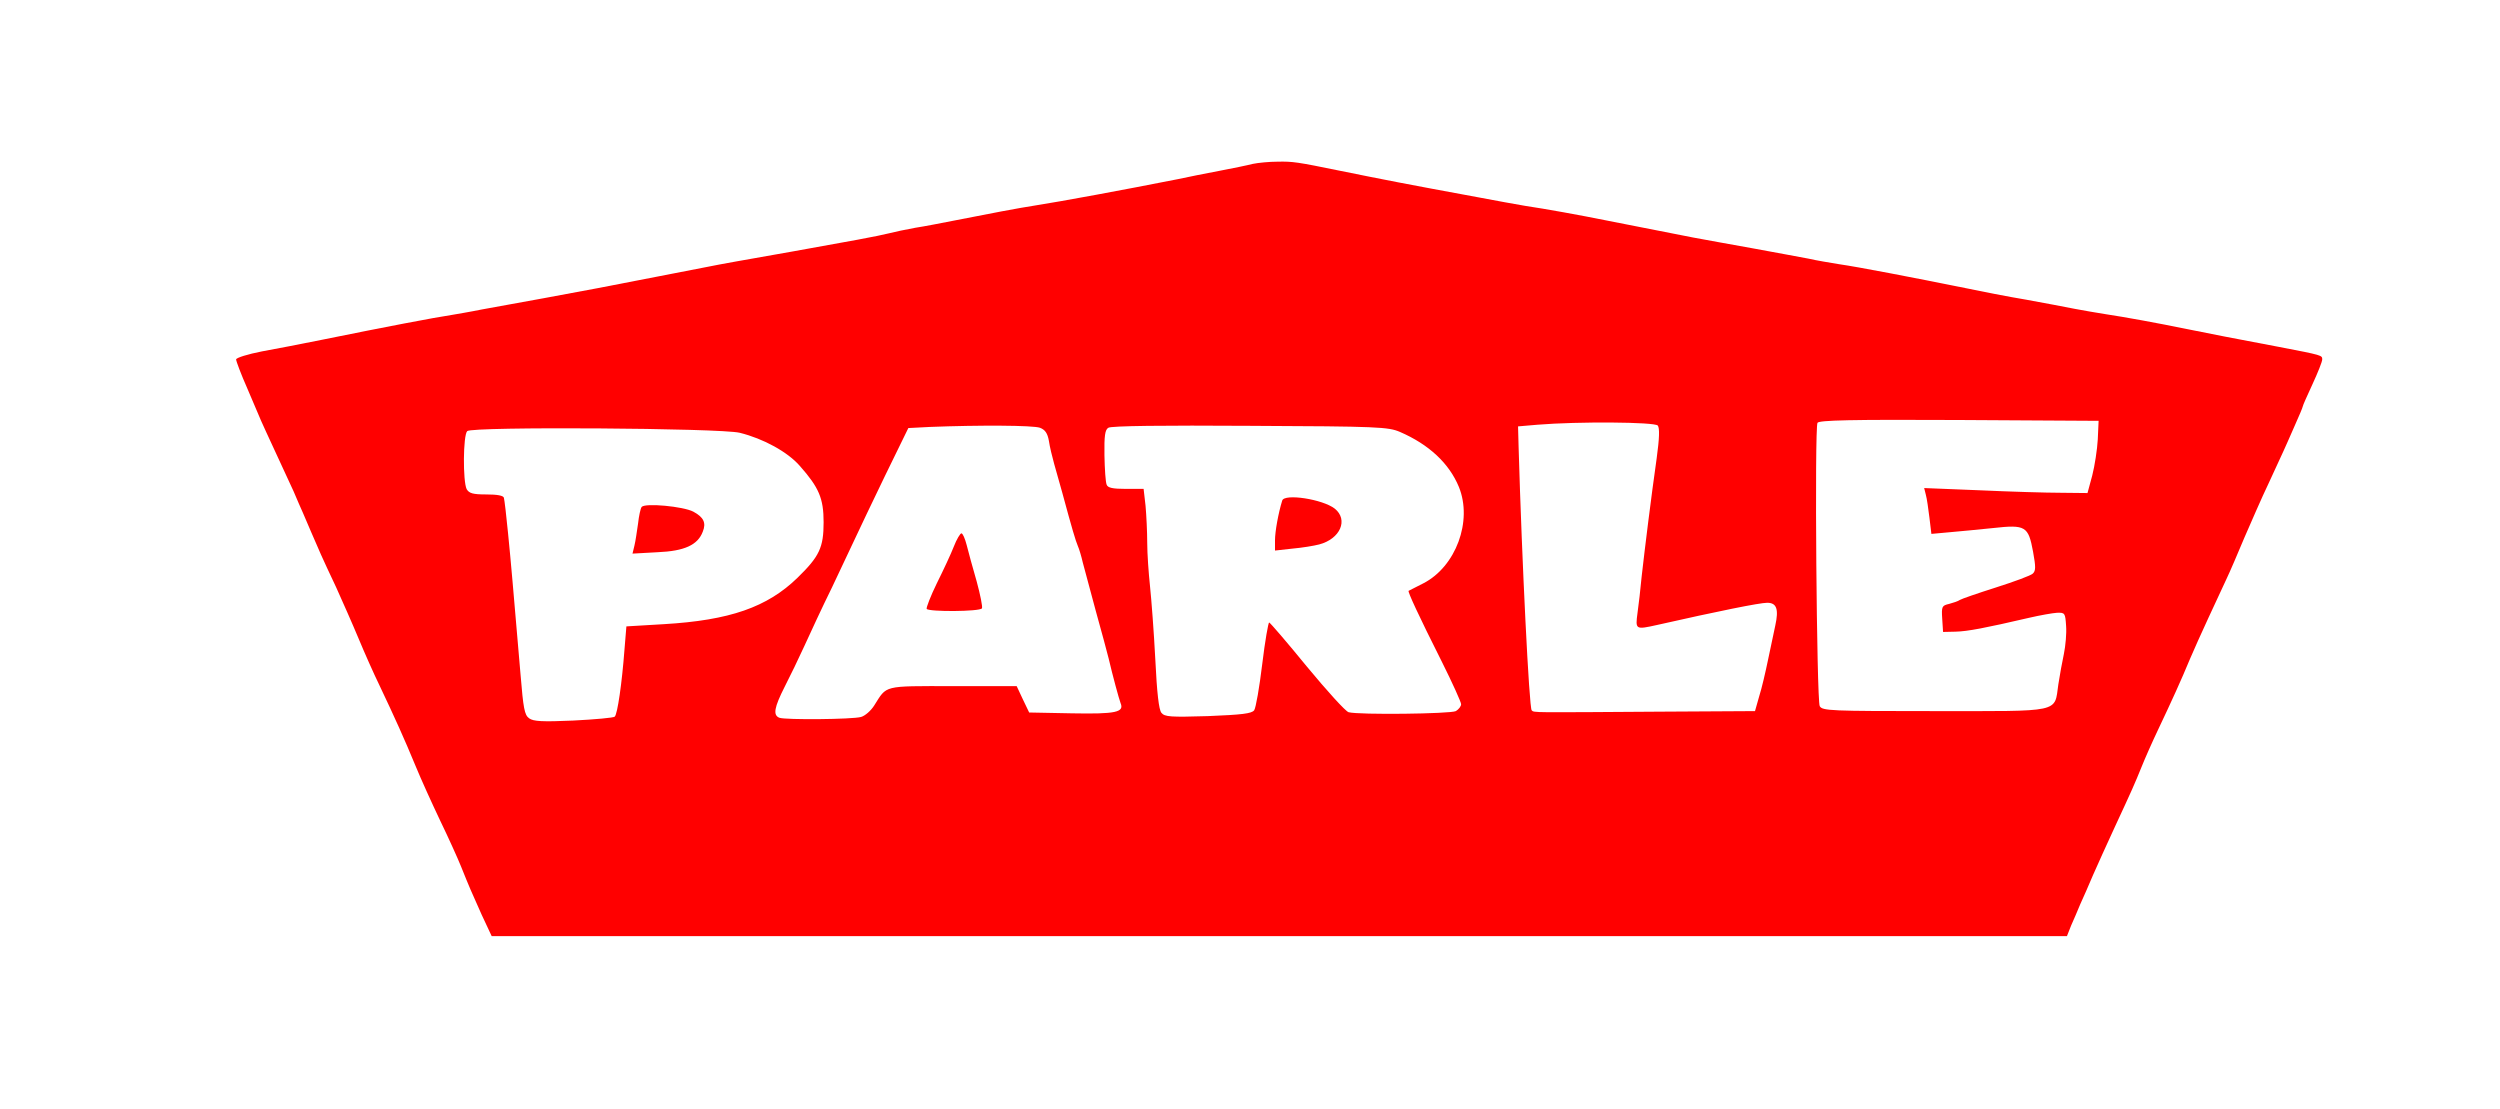
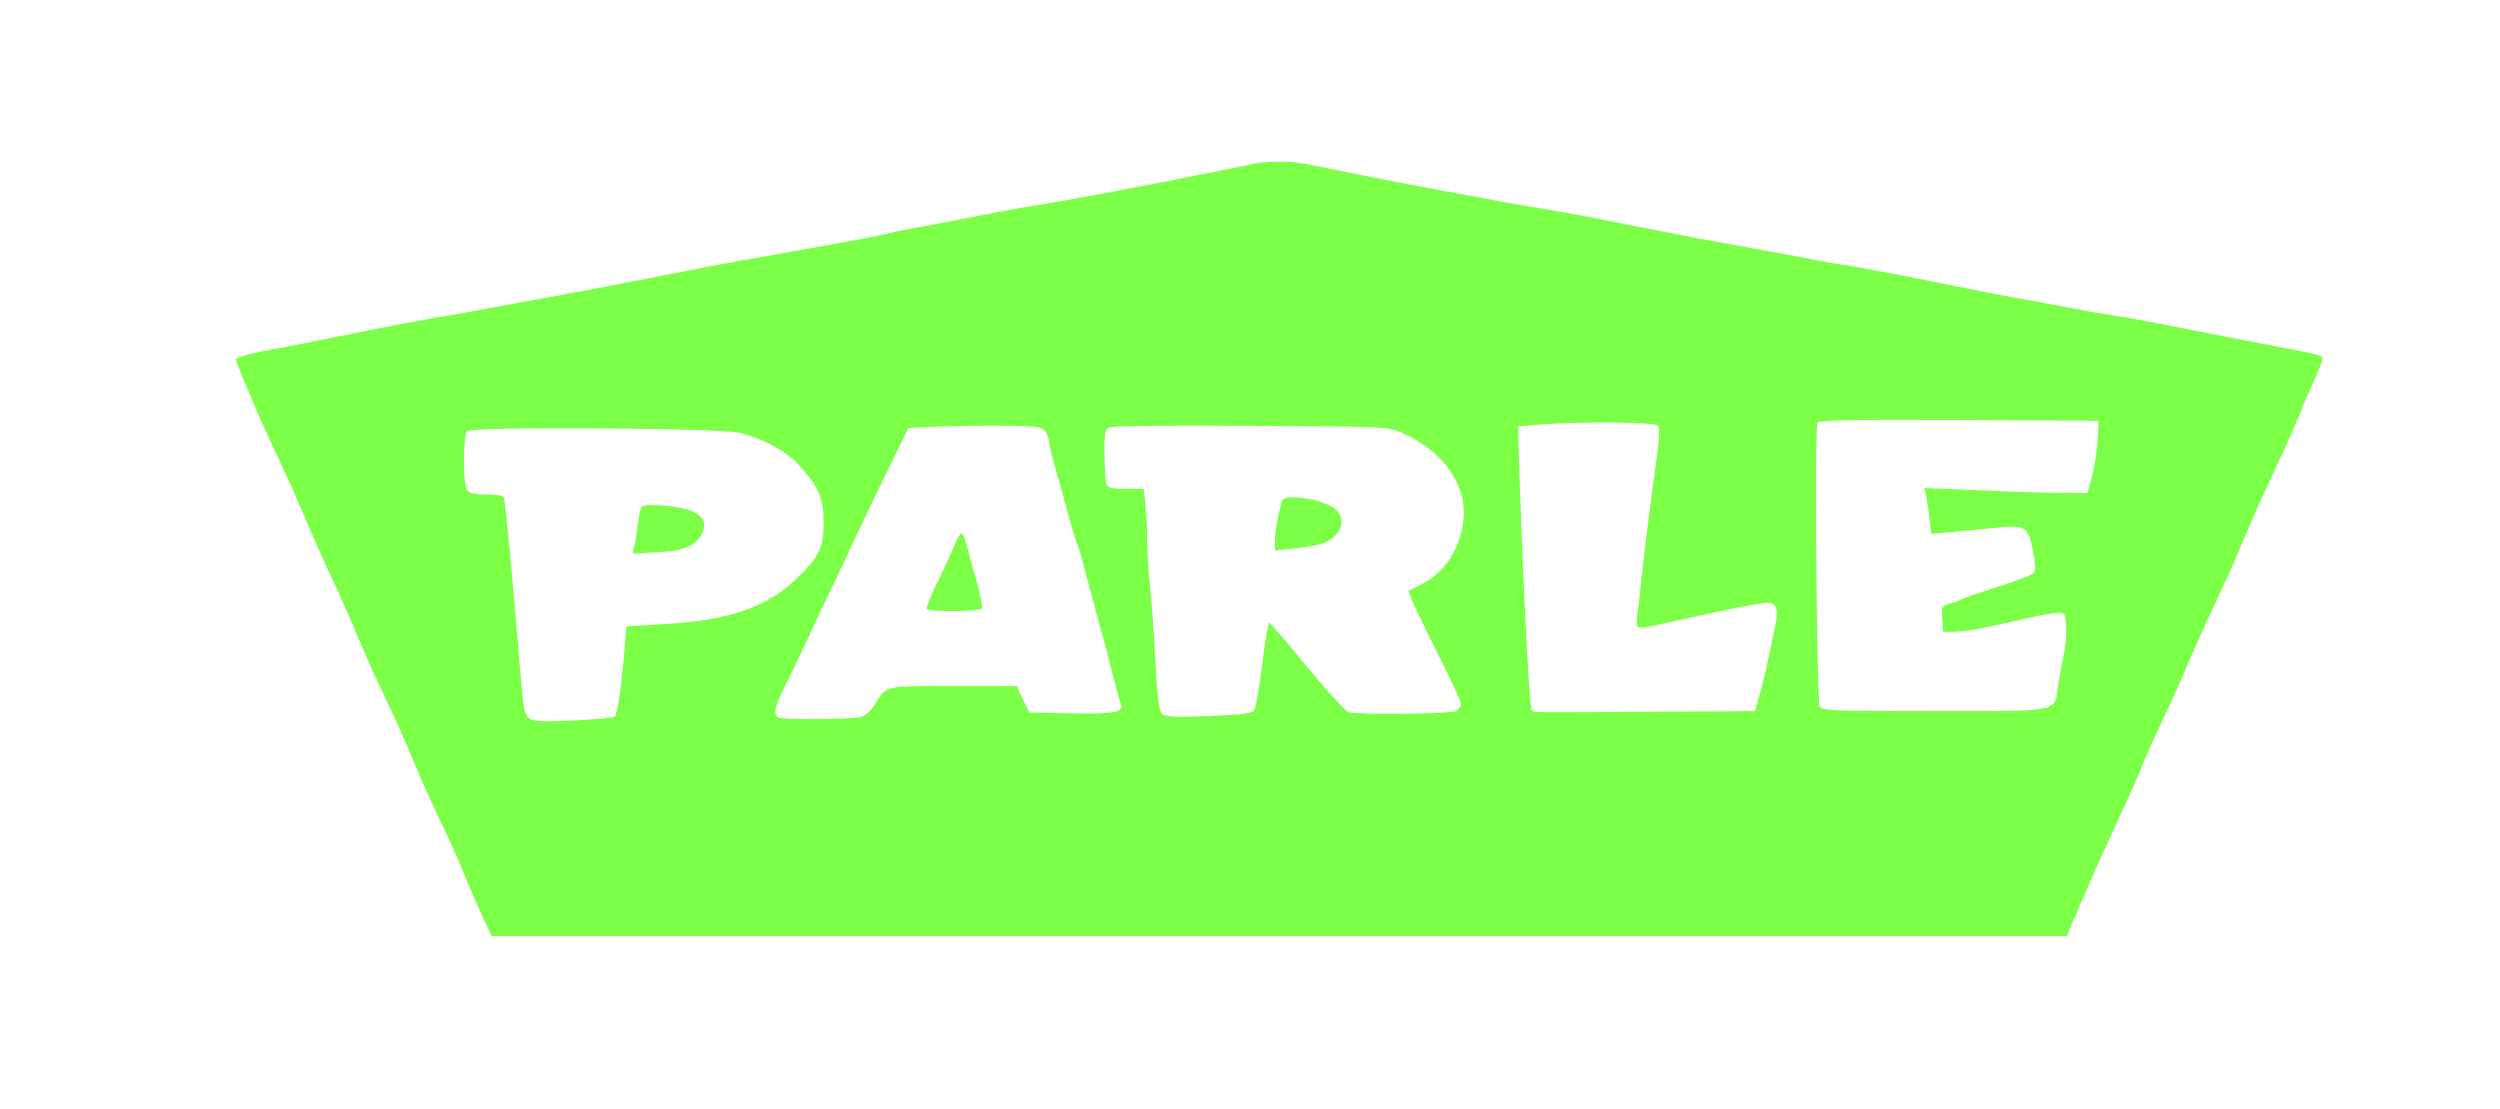
- <svg xmlns="http://www.w3.org/2000/svg" version="1.0" width="900pt" height="399pt" viewBox="0 0 900 399" preserveAspectRatio="xMidYMid meet">
-   <g transform="translate(0,399) scale(0.1,-0.1)" fill="#ff0000" stroke="none">
-     <path d="M4510 3400 c-19 -5 -73 -16 -120 -25 -47 -9 -114 -22 -150 -30 -197 -39 -419 -80 -515 -95 -53 -8 -169 -30 -295 -55 -41 -8 -102 -20 -135 -25 -33 -6 -76 -15 -95 -20 -34 -9 -154 -31 -345 -65 -182 -32 -261 -46 -310 -56 -27 -5 -108 -21 -180 -35 -178 -35 -247 -48 -410 -78 -77 -14 -176 -32 -220 -40 -44 -9 -93 -17 -110 -20 -55 -8 -244 -44 -465 -89 -69 -14 -167 -33 -217 -42 -51 -10 -93 -23 -93 -29 0 -6 18 -54 41 -106 22 -52 44 -104 49 -115 5 -11 27 -60 50 -109 23 -49 53 -115 67 -145 13 -31 28 -65 33 -76 5 -11 18 -42 30 -70 27 -63 38 -89 90 -199 22 -49 59 -132 81 -185 22 -53 55 -127 74 -166 58 -122 92 -198 130 -290 20 -49 61 -139 90 -200 29 -60 63 -135 75 -165 31 -77 35 -86 74 -173 l36 -77 2835 0 2836 0 15 38 c9 20 24 55 33 77 10 22 31 69 46 105 16 36 50 112 77 170 65 140 72 156 98 220 12 30 39 91 60 135 47 99 83 178 114 253 13 31 43 97 66 147 23 49 52 112 65 140 13 27 42 95 65 150 24 55 62 143 87 195 24 52 48 104 53 115 5 11 23 51 39 88 17 38 31 71 31 74 0 3 16 39 35 80 19 41 35 81 35 89 0 15 1 15 -155 45 -168 32 -243 46 -330 64 -107 22 -228 44 -295 54 -30 5 -80 13 -110 19 -30 6 -109 21 -175 33 -66 11 -163 30 -215 41 -193 39 -390 77 -460 87 -30 5 -80 13 -110 20 -30 6 -120 22 -200 37 -80 14 -176 32 -215 39 -66 13 -103 20 -305 60 -104 21 -226 43 -300 54 -30 5 -107 19 -170 31 -261 48 -337 63 -495 95 -156 32 -171 34 -225 33 -30 0 -71 -4 -90 -8z m3042 -992 c-2 -36 -11 -95 -20 -130 l-17 -63 -95 1 c-52 0 -185 4 -294 9 l-199 8 6 -24 c4 -14 9 -51 13 -83 l7 -58 66 6 c36 3 107 10 156 15 117 13 127 7 144 -85 10 -55 10 -69 -1 -79 -7 -7 -67 -29 -133 -50 -66 -21 -124 -41 -130 -45 -5 -4 -23 -10 -38 -14 -26 -6 -28 -9 -25 -54 l3 -47 45 1 c43 1 106 13 265 50 39 9 84 17 100 18 29 1 30 -1 33 -48 2 -26 -2 -71 -8 -100 -6 -28 -15 -77 -20 -110 -15 -103 16 -96 -446 -96 -374 0 -404 1 -413 18 -11 21 -19 1002 -8 1020 7 9 115 12 510 10 l502 -3 -3 -67z m-1584 50 c7 -9 6 -45 -4 -118 -20 -141 -43 -327 -54 -425 -4 -44 -11 -104 -15 -132 -8 -60 -7 -60 70 -43 221 50 370 80 397 80 34 0 42 -23 29 -82 -5 -23 -17 -79 -26 -123 -9 -44 -23 -104 -32 -132 l-15 -53 -346 -2 c-460 -3 -450 -4 -458 5 -9 9 -35 533 -47 947 l-2 75 70 6 c146 12 422 10 433 -3z m-2224 -8 c18 -7 27 -19 32 -47 3 -21 12 -58 19 -83 7 -25 20 -71 29 -103 36 -133 48 -173 56 -192 5 -11 13 -38 18 -60 6 -22 27 -101 47 -175 21 -74 41 -151 46 -170 15 -64 37 -145 43 -161 14 -33 -16 -40 -175 -37 l-154 3 -23 48 -22 47 -230 0 c-254 0 -236 4 -283 -70 -12 -19 -33 -37 -47 -41 -31 -9 -273 -11 -294 -3 -24 9 -19 37 19 112 19 37 51 103 71 147 20 44 64 139 99 210 34 72 72 153 85 180 13 28 60 127 106 222 l84 172 77 4 c179 7 373 6 397 -3z m1296 -15 c104 -45 177 -113 212 -198 50 -123 -11 -287 -128 -347 -27 -14 -51 -26 -53 -27 -4 -2 35 -87 120 -256 38 -76 69 -145 69 -152 0 -8 -9 -19 -19 -25 -20 -10 -349 -14 -386 -4 -11 3 -78 77 -150 164 -71 87 -133 159 -136 159 -3 1 -15 -67 -25 -150 -10 -83 -23 -158 -29 -166 -9 -12 -44 -16 -166 -21 -135 -4 -156 -3 -168 12 -9 11 -16 70 -22 194 -5 97 -14 215 -19 262 -5 47 -10 117 -10 156 0 39 -3 99 -6 133 l-7 61 -64 0 c-48 0 -65 4 -69 15 -4 9 -7 56 -8 106 -1 70 2 92 14 99 9 7 199 9 510 7 463 -2 498 -4 540 -22z m-2377 -3 c85 -21 173 -69 217 -120 68 -77 85 -116 85 -202 0 -91 -15 -123 -94 -200 -109 -106 -244 -153 -481 -167 l-135 -8 -7 -85 c-9 -119 -25 -231 -35 -240 -4 -4 -71 -10 -149 -14 -112 -5 -144 -3 -159 8 -17 12 -21 36 -31 157 -28 327 -34 399 -45 509 -6 63 -13 121 -15 128 -2 8 -24 12 -63 12 -49 0 -62 4 -71 19 -14 28 -13 194 2 209 17 17 911 11 981 -6z" />
-     <path d="M3434 2023 c-10 -26 -38 -86 -61 -132 -23 -47 -39 -89 -37 -93 7 -11 192 -10 199 2 3 5 -6 49 -19 97 -14 48 -30 107 -36 131 -6 23 -14 42 -19 42 -4 0 -17 -21 -27 -47z" />
-     <path d="M4616 2188 c-14 -45 -26 -112 -26 -143 l0 -37 63 7 c34 3 77 10 96 15 76 20 106 89 56 129 -44 34 -181 55 -189 29z" />
-     <path d="M2310 2165 c-4 -5 -10 -32 -13 -60 -4 -27 -9 -63 -13 -79 l-7 -29 90 5 c97 4 145 26 163 74 13 32 3 52 -34 72 -36 19 -174 32 -186 17z" />
+ <svg xmlns="http://www.w3.org/2000/svg" version="1.1" id="Layer_1" x="0px" y="0px" viewBox="0 0 900 399" style="enable-background:new 0 0 900 399;" xml:space="preserve">
+   <style type="text/css">
+ 	.st0{fill:#7BFF47;}
+ </style>
+   <g transform="translate(0,399) scale(0.1,-0.1)">
+     <path class="st0" d="M4510,3400c-19-5-73-16-120-25s-114-22-150-30c-197-39-419-80-515-95c-53-8-169-30-295-55c-41-8-102-20-135-25   c-33-6-76-15-95-20c-34-9-154-31-345-65c-182-32-261-46-310-56c-27-5-108-21-180-35c-178-35-247-48-410-78c-77-14-176-32-220-40   c-44-9-93-17-110-20c-55-8-244-44-465-89c-69-14-167-33-217-42c-51-10-93-23-93-29s18-54,41-106c22-52,44-104,49-115s27-60,50-109   s53-115,67-145c13-31,28-65,33-76s18-42,30-70c27-63,38-89,90-199c22-49,59-132,81-185s55-127,74-166c58-122,92-198,130-290   c20-49,61-139,90-200c29-60,63-135,75-165c31-77,35-86,74-173l36-77h2835h2836l15,38c9,20,24,55,33,77c10,22,31,69,46,105   c16,36,50,112,77,170c65,140,72,156,98,220c12,30,39,91,60,135c47,99,83,178,114,253c13,31,43,97,66,147c23,49,52,112,65,140   c13,27,42,95,65,150c24,55,62,143,87,195c24,52,48,104,53,115s23,51,39,88c17,38,31,71,31,74s16,39,35,80s35,81,35,89   c0,15,1,15-155,45c-168,32-243,46-330,64c-107,22-228,44-295,54c-30,5-80,13-110,19s-109,21-175,33c-66,11-163,30-215,41   c-193,39-390,77-460,87c-30,5-80,13-110,20c-30,6-120,22-200,37c-80,14-176,32-215,39c-66,13-103,20-305,60c-104,21-226,43-300,54   c-30,5-107,19-170,31c-261,48-337,63-495,95c-156,32-171,34-225,33C4570,3408,4529,3404,4510,3400z M7552,2408c-2-36-11-95-20-130   l-17-63l-95,1c-52,0-185,4-294,9l-199,8l6-24c4-14,9-51,13-83l7-58l66,6c36,3,107,10,156,15c117,13,127,7,144-85c10-55,10-69-1-79   c-7-7-67-29-133-50s-124-41-130-45c-5-4-23-10-38-14c-26-6-28-9-25-54l3-47l45,1c43,1,106,13,265,50c39,9,84,17,100,18   c29,1,30-1,33-48c2-26-2-71-8-100c-6-28-15-77-20-110c-15-103,16-96-446-96c-374,0-404,1-413,18c-11,21-19,1002-8,1020   c7,9,115,12,510,10l502-3L7552,2408z M5968,2458c7-9,6-45-4-118c-20-141-43-327-54-425c-4-44-11-104-15-132c-8-60-7-60,70-43   c221,50,370,80,397,80c34,0,42-23,29-82c-5-23-17-79-26-123s-23-104-32-132l-15-53l-346-2c-460-3-450-4-458,5c-9,9-35,533-47,947   l-2,75l70,6C5681,2473,5957,2471,5968,2458z M3744,2450c18-7,27-19,32-47c3-21,12-58,19-83s20-71,29-103c36-133,48-173,56-192   c5-11,13-38,18-60c6-22,27-101,47-175c21-74,41-151,46-170c15-64,37-145,43-161c14-33-16-40-175-37l-154,3l-23,48l-22,47h-230   c-254,0-236,4-283-70c-12-19-33-37-47-41c-31-9-273-11-294-3c-24,9-19,37,19,112c19,37,51,103,71,147s64,139,99,210   c34,72,72,153,85,180c13,28,60,127,106,222l84,172l77,4C3526,2460,3720,2459,3744,2450z M5040,2435c104-45,177-113,212-198   c50-123-11-287-128-347c-27-14-51-26-53-27c-4-2,35-87,120-256c38-76,69-145,69-152c0-8-9-19-19-25c-20-10-349-14-386-4   c-11,3-78,77-150,164c-71,87-133,159-136,159c-3,1-15-67-25-150s-23-158-29-166c-9-12-44-16-166-21c-135-4-156-3-168,12   c-9,11-16,70-22,194c-5,97-14,215-19,262s-10,117-10,156s-3,99-6,133l-7,61h-64c-48,0-65,4-69,15c-4,9-7,56-8,106c-1,70,2,92,14,99   c9,7,199,9,510,7C4963,2455,4998,2453,5040,2435z M2663,2432c85-21,173-69,217-120c68-77,85-116,85-202c0-91-15-123-94-200   c-109-106-244-153-481-167l-135-8l-7-85c-9-119-25-231-35-240c-4-4-71-10-149-14c-112-5-144-3-159,8c-17,12-21,36-31,157   c-28,327-34,399-45,509c-6,63-13,121-15,128c-2,8-24,12-63,12c-49,0-62,4-71,19c-14,28-13,194,2,209C1699,2455,2593,2449,2663,2432   z" />
+     <path class="st0" d="M3434,2023c-10-26-38-86-61-132c-23-47-39-89-37-93c7-11,192-10,199,2c3,5-6,49-19,97c-14,48-30,107-36,131   c-6,23-14,42-19,42C3457,2070,3444,2049,3434,2023z" />
+     <path class="st0" d="M4616,2188c-14-45-26-112-26-143v-37l63,7c34,3,77,10,96,15c76,20,106,89,56,129   C4761,2193,4624,2214,4616,2188z" />
+     <path class="st0" d="M2310,2165c-4-5-10-32-13-60c-4-27-9-63-13-79l-7-29l90,5c97,4,145,26,163,74c13,32,3,52-34,72   C2460,2167,2322,2180,2310,2165z" />
  </g>
</svg>
